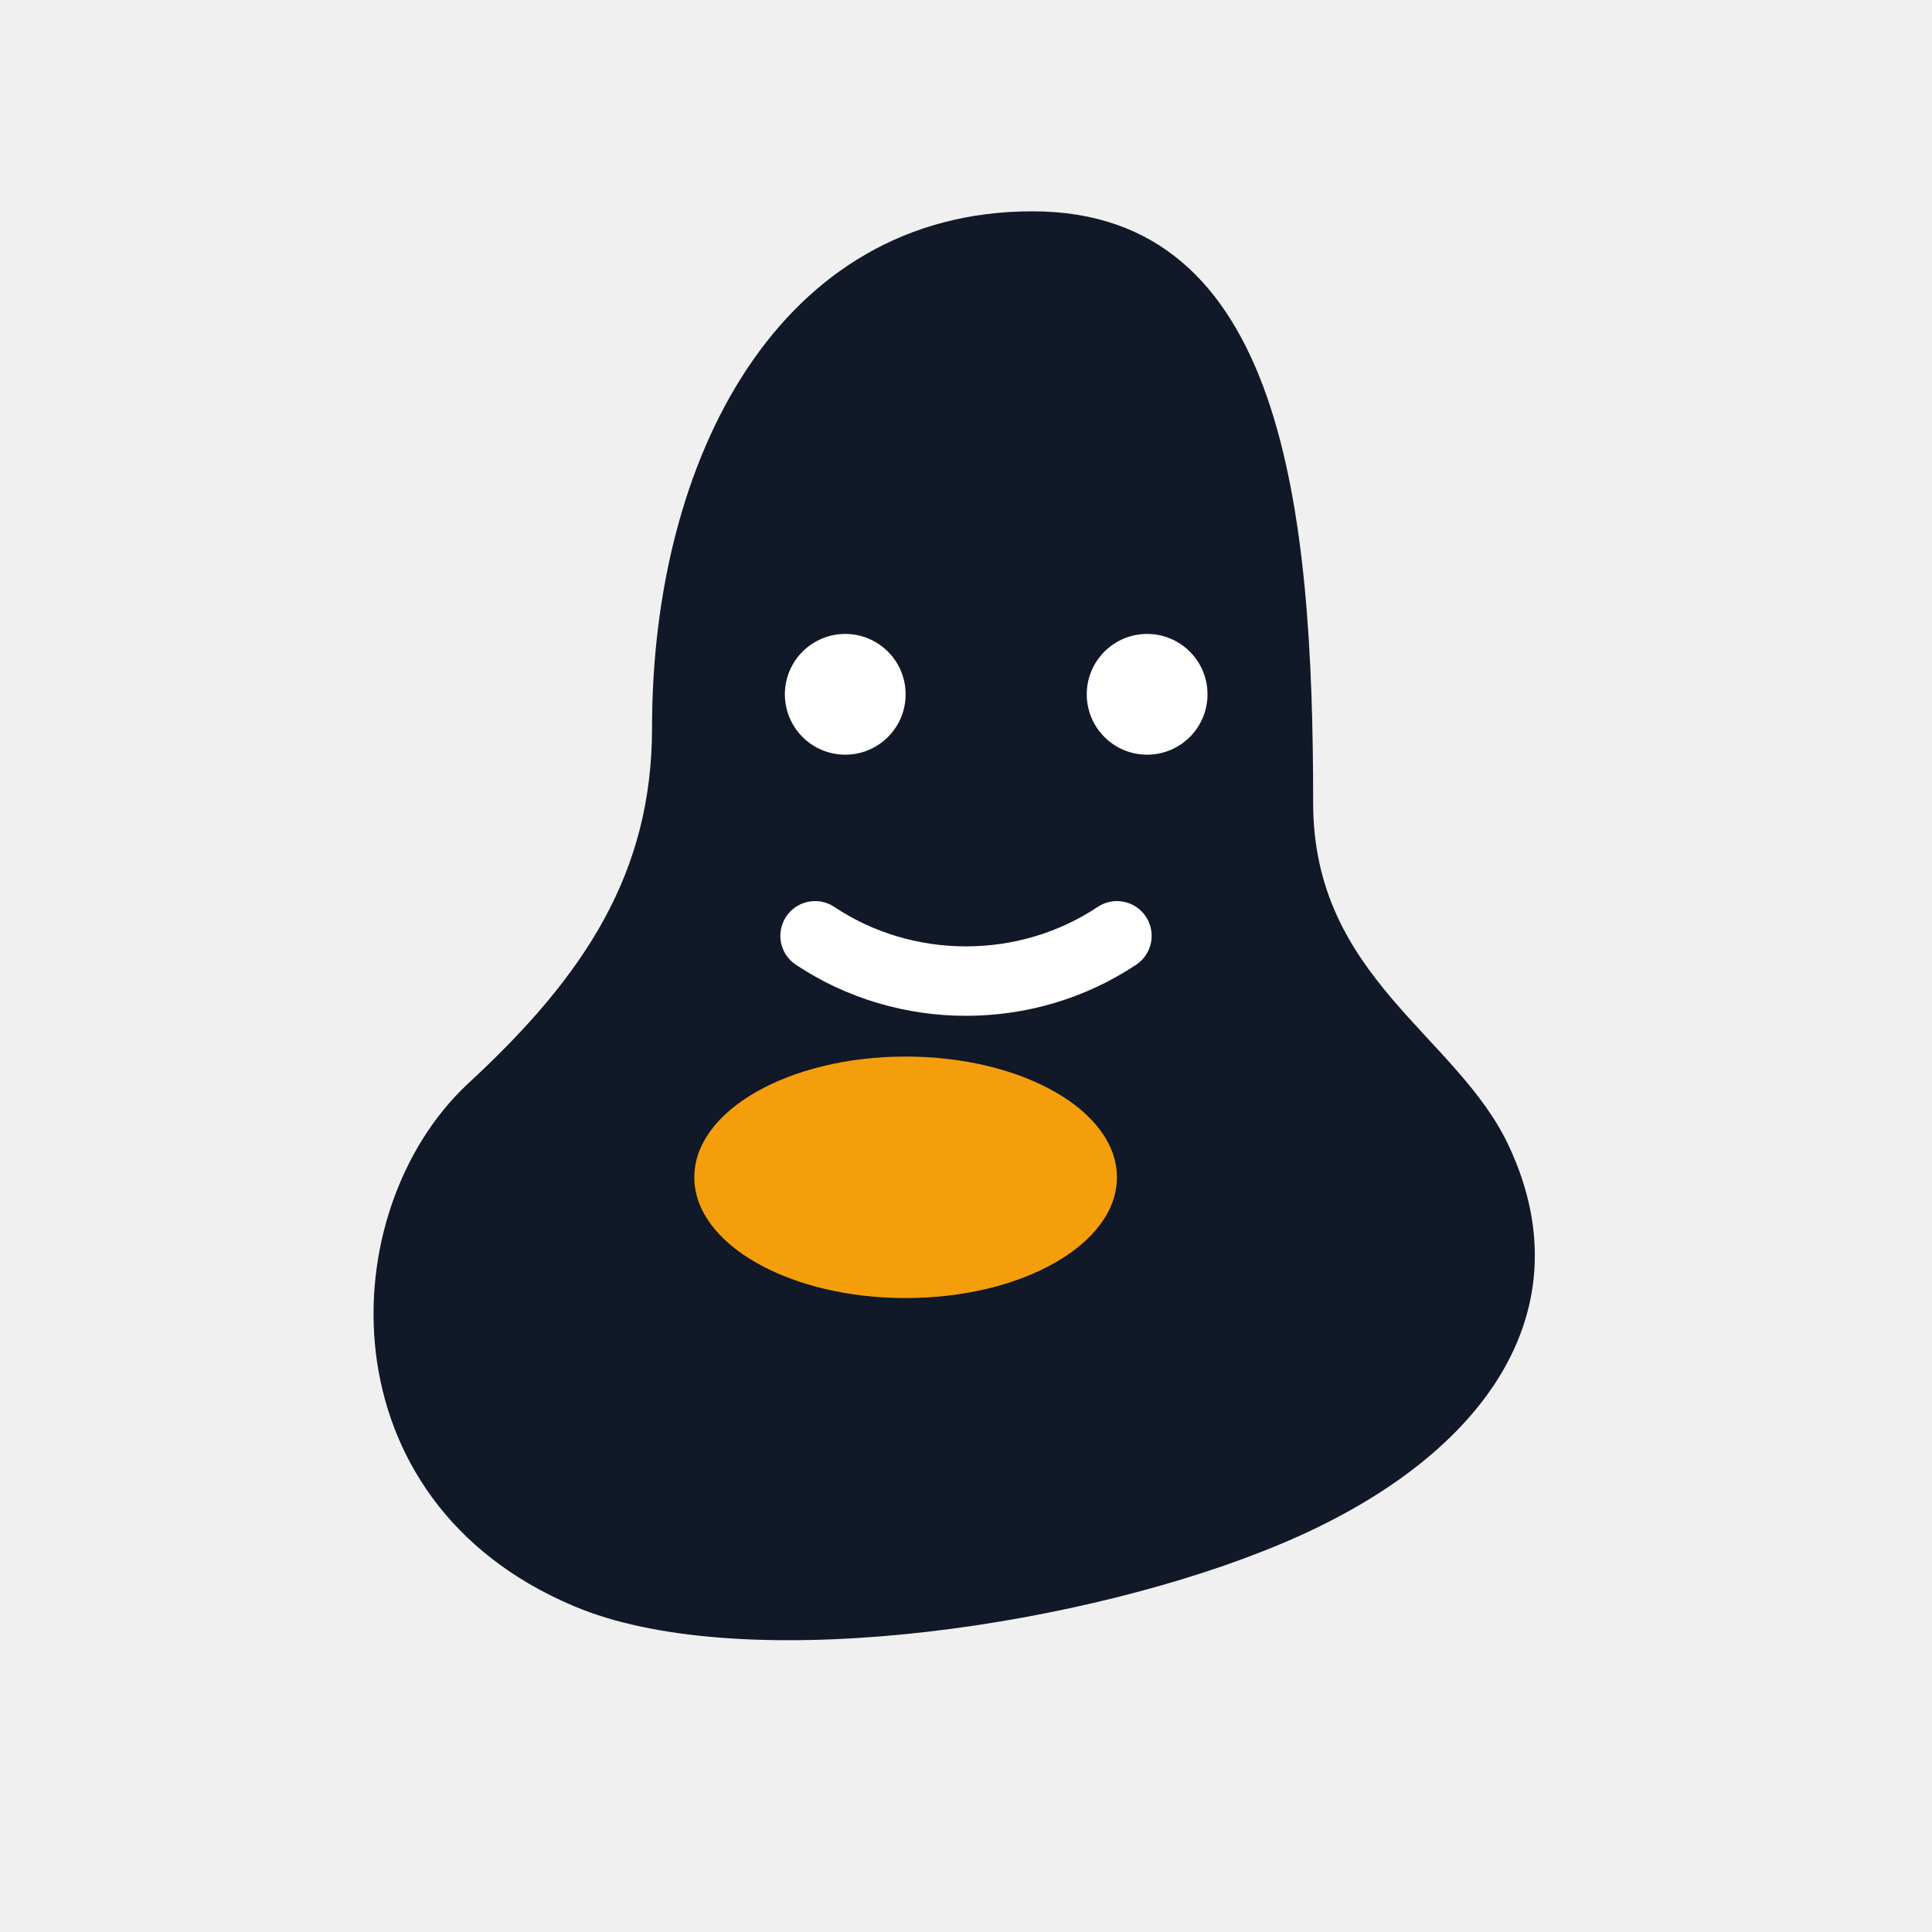
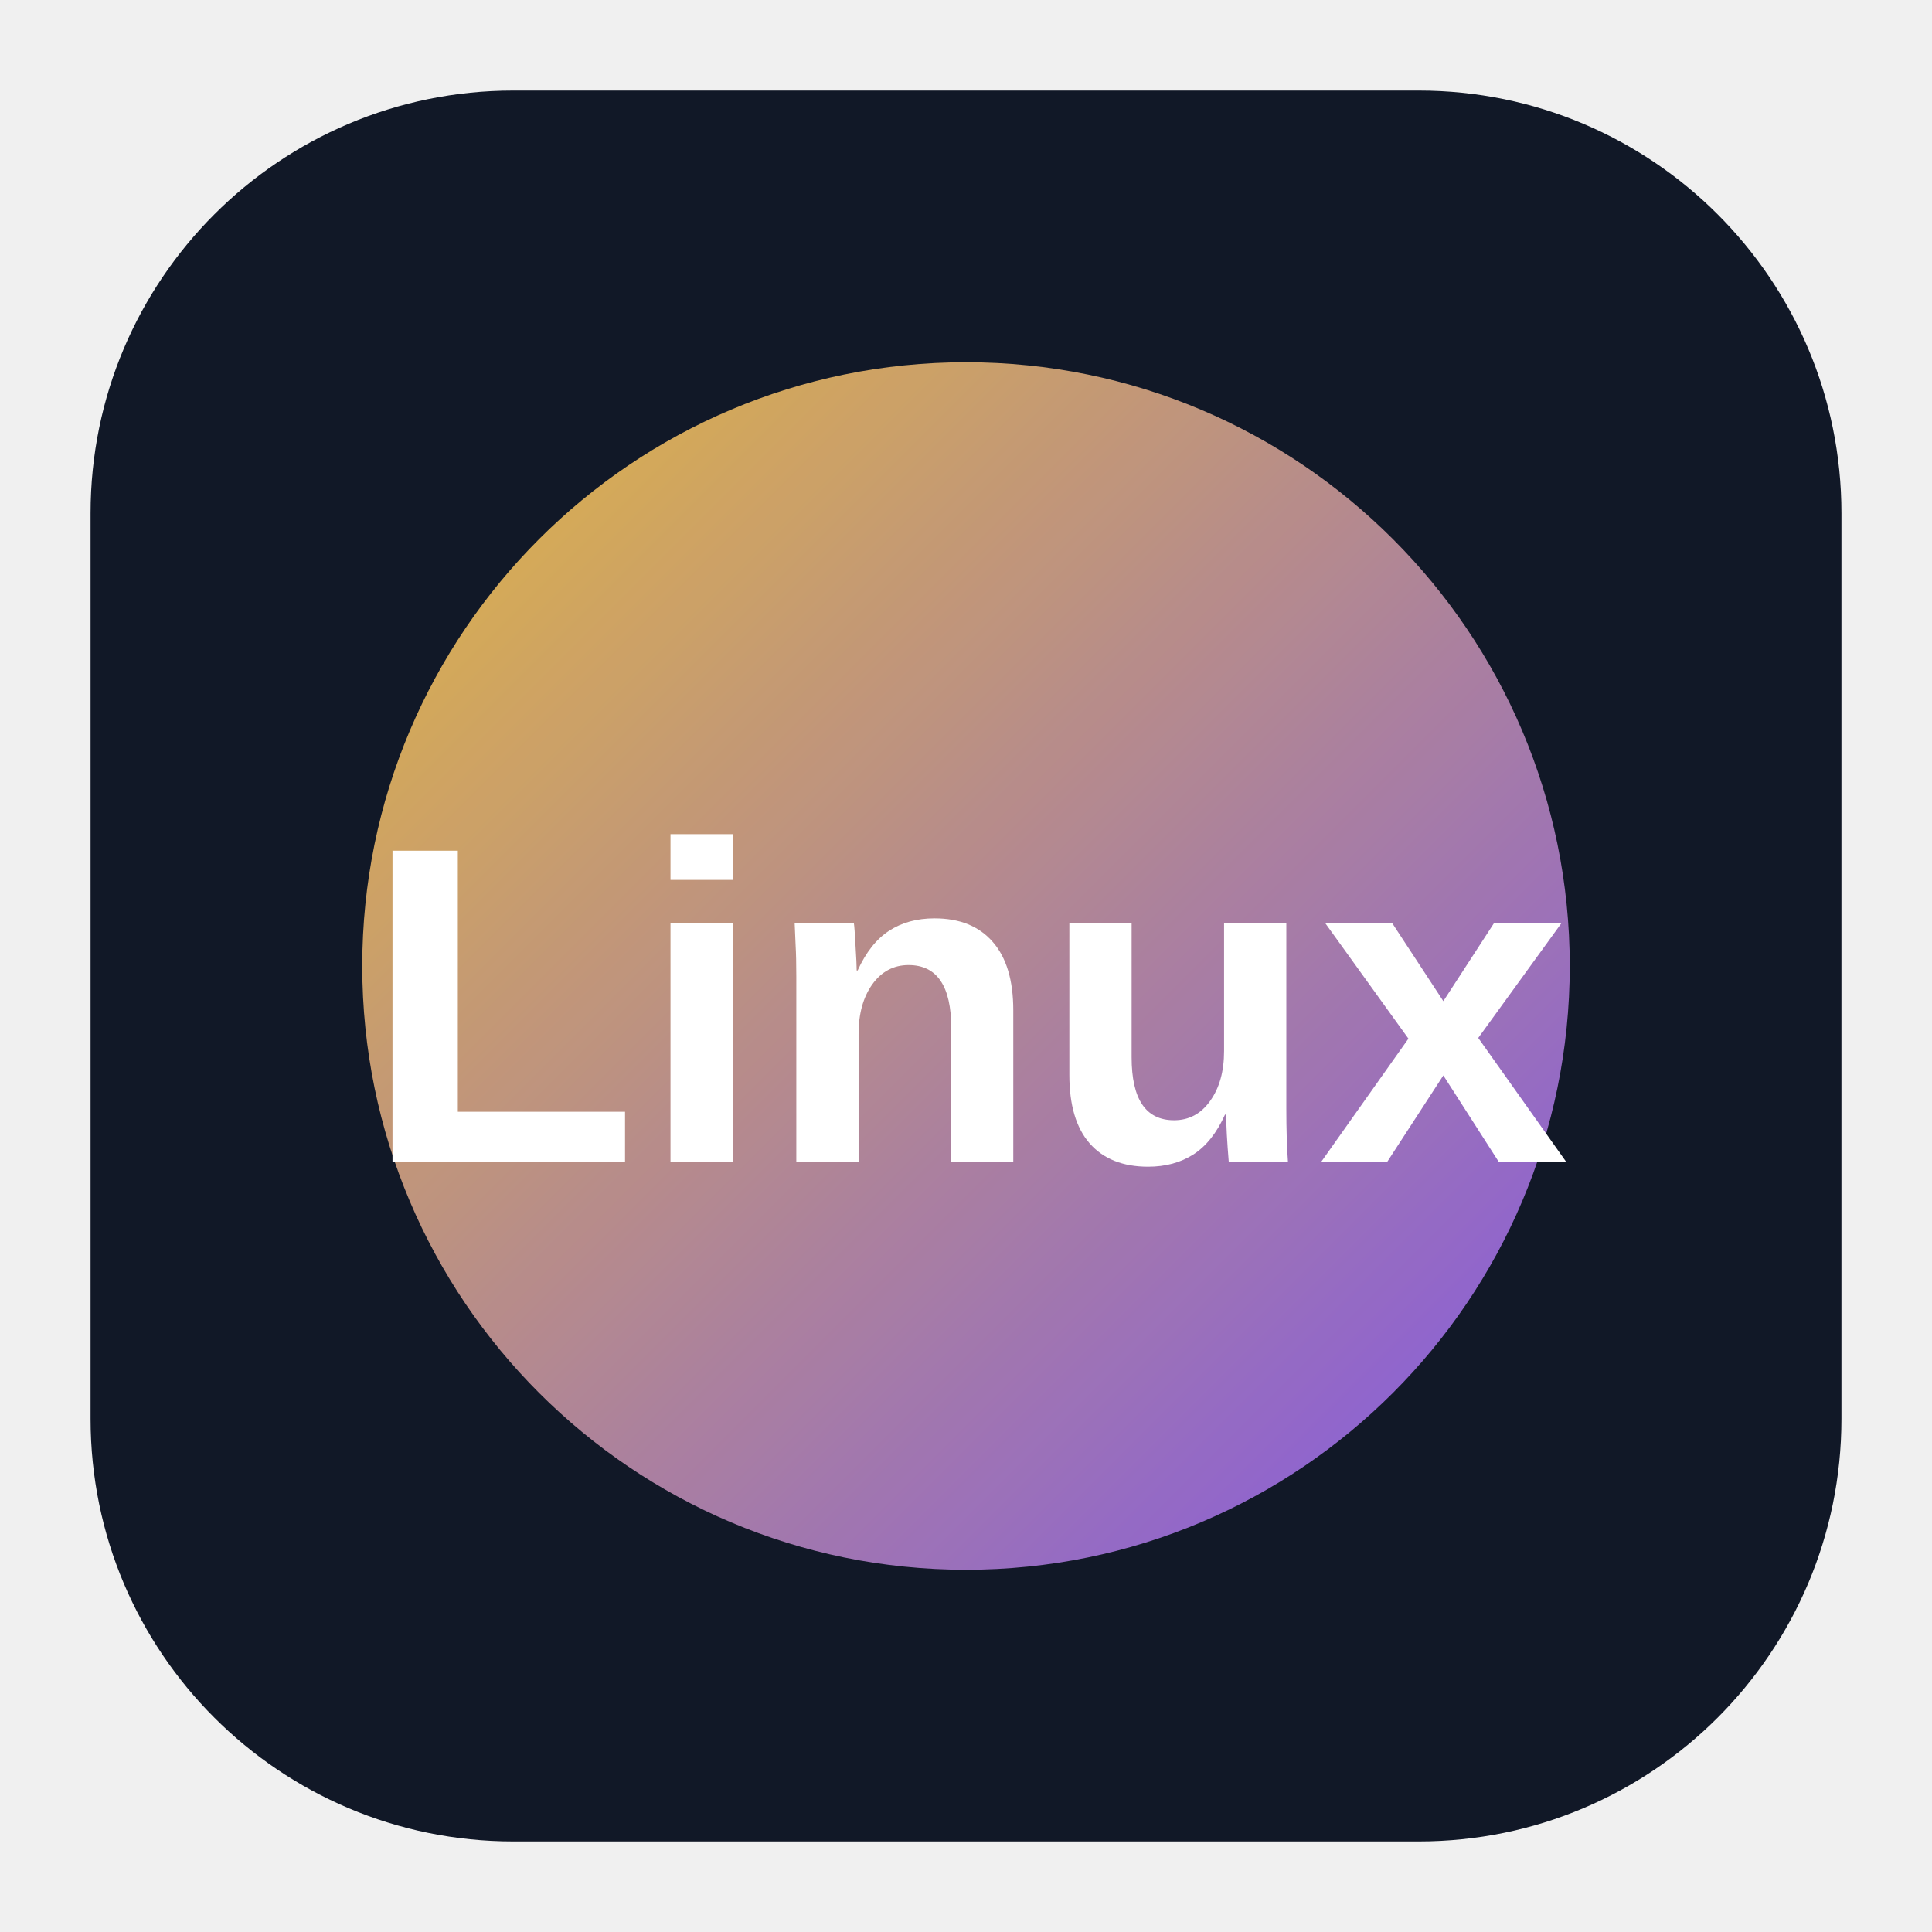
- <svg xmlns="http://www.w3.org/2000/svg" viewBox="0 0 64 64">
-   <path fill="#111827" d="M34.2 7c-8.4 0-12.6 8.2-12.6 17.1 0 4.8-2.2 8.2-6.1 11.8C11 40.1 10.7 49.7 19 53.2c5.4 2.3 16.2.8 22.8-1.8 7.2-2.8 10.8-7.8 8.2-13.4-1.7-3.7-6.5-5.6-6.5-11.4C43.5 16.8 42.5 7 34.2 7z" />
-   <ellipse cx="30" cy="39" rx="7" ry="4" fill="#F59E0B" />
-   <circle cx="28" cy="23" r="2" fill="#fff" />
-   <circle cx="38" cy="23" r="2" fill="#fff" />
-   <path d="M27 31c3 2 7 2 10 0" fill="none" stroke="#fff" stroke-width="2.3" stroke-linecap="round" />
+ <svg xmlns="http://www.w3.org/2000/svg" viewBox="0 0 128 128">
+   <defs>
+     <linearGradient id="g" x1="0" x2="1" y1="0" y2="1">
+       <stop stop-color="#F5C542" />
+       <stop offset="1" stop-color="#8b5cf6" />
+     </linearGradient>
+   </defs>
+   <rect x="6" y="6" width="116" height="116" rx="28" fill="#111827" />
+   <circle cx="64" cy="64" r="40" fill="url(#g)" opacity=".92" />
+   <text x="64" y="77" text-anchor="middle" font-family="Arial,sans-serif" font-size="30" font-weight="700" fill="#fff">Linux</text>
</svg>
